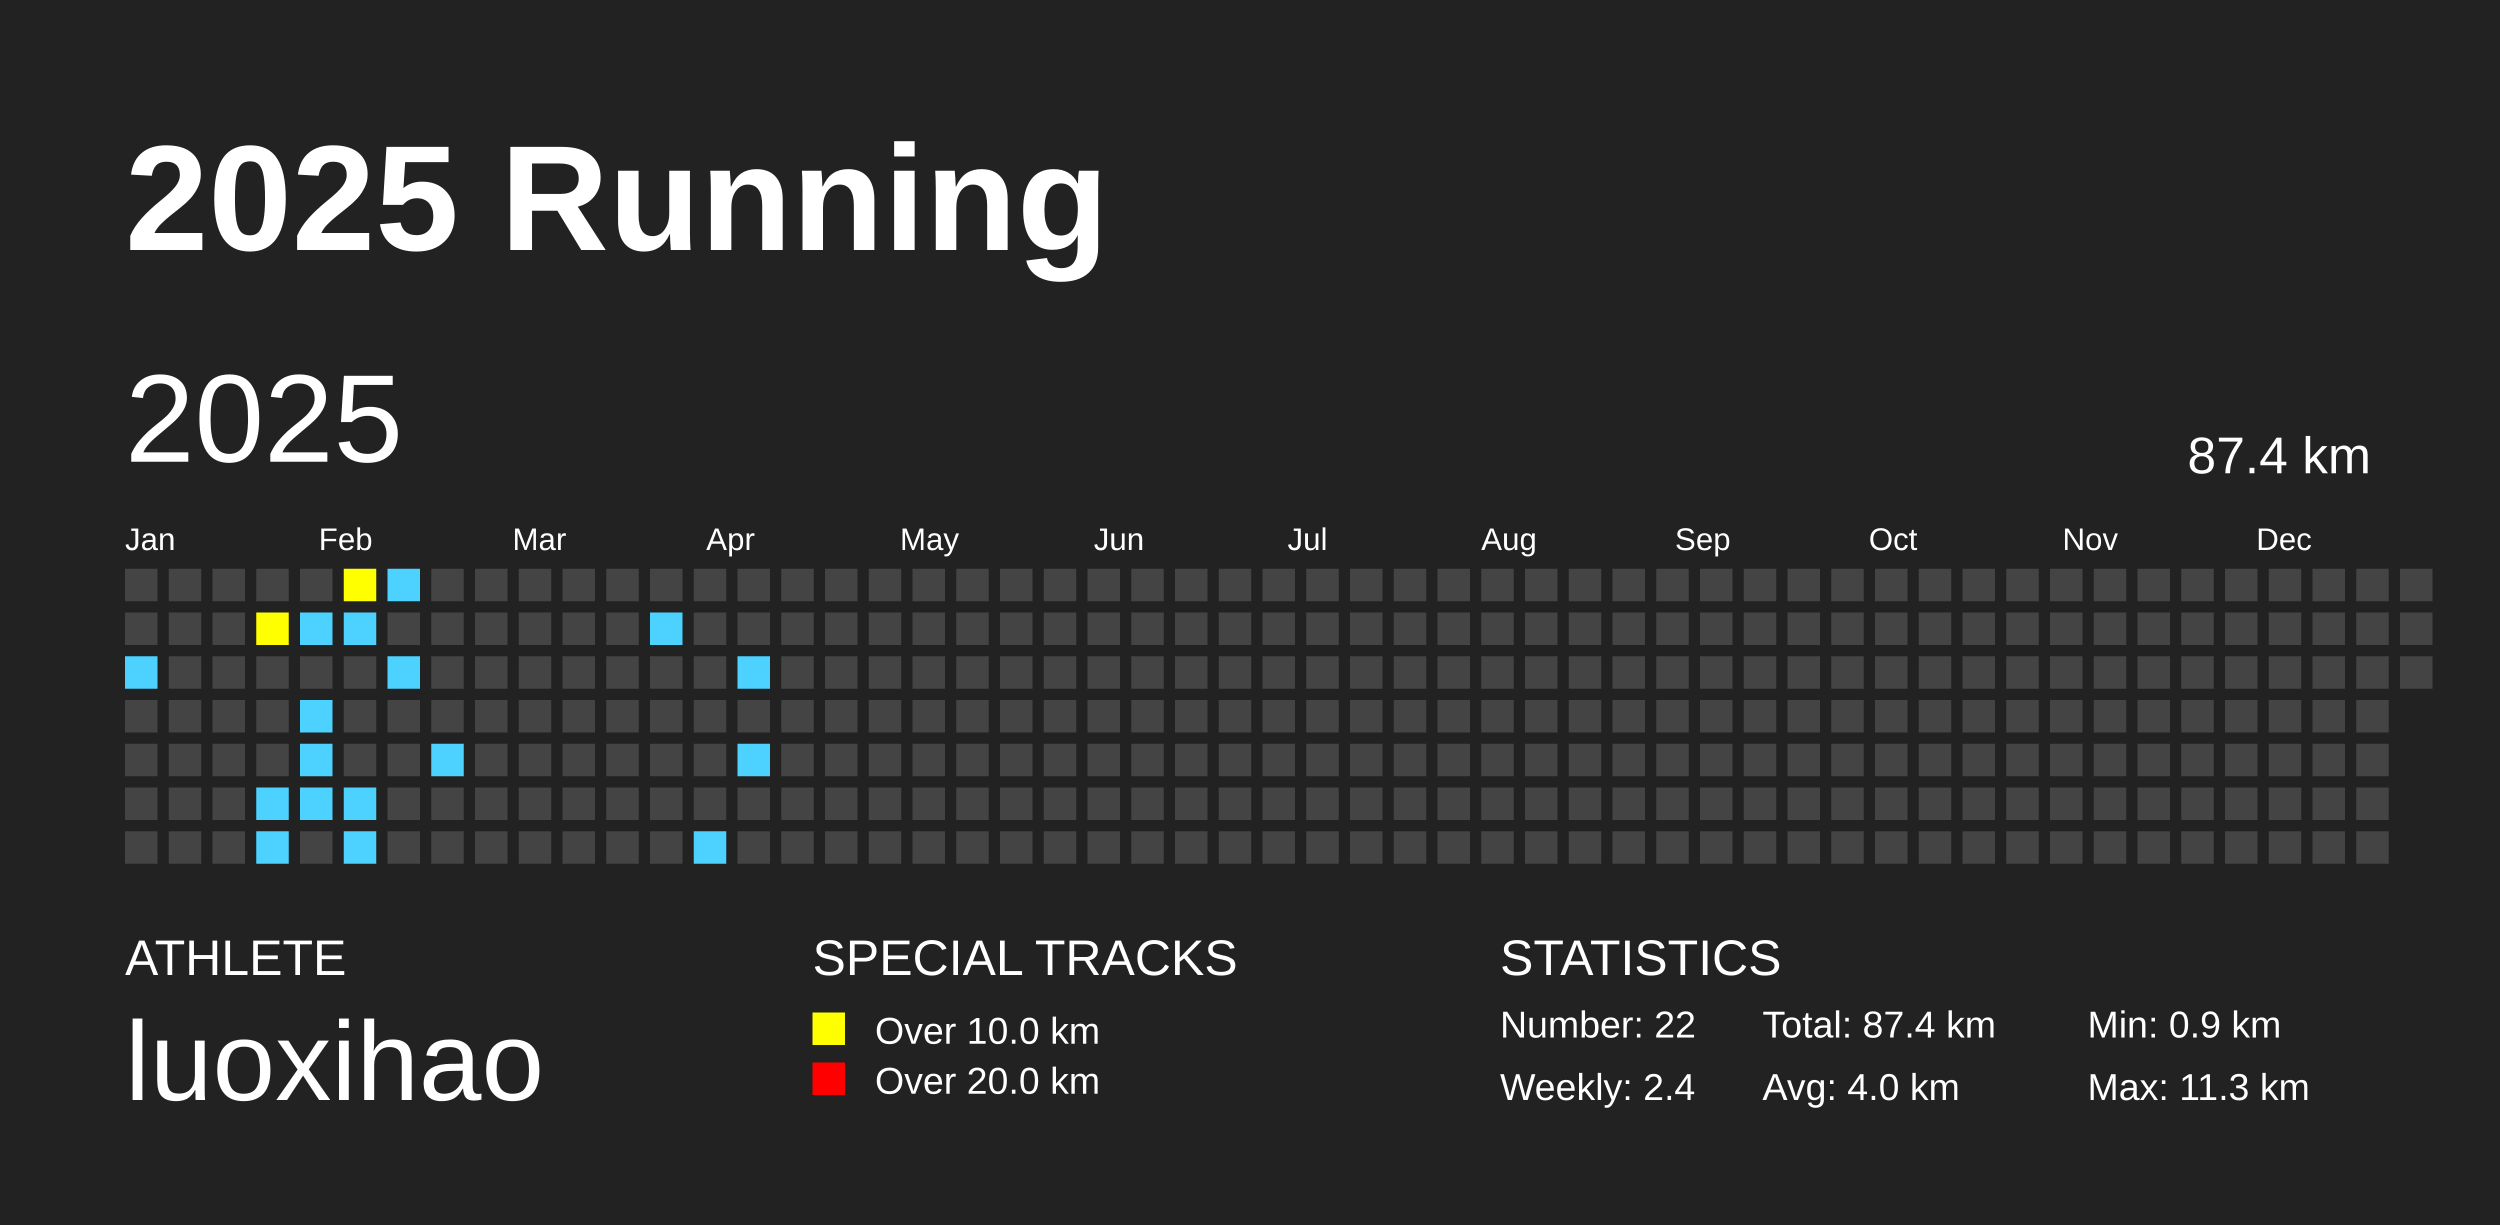
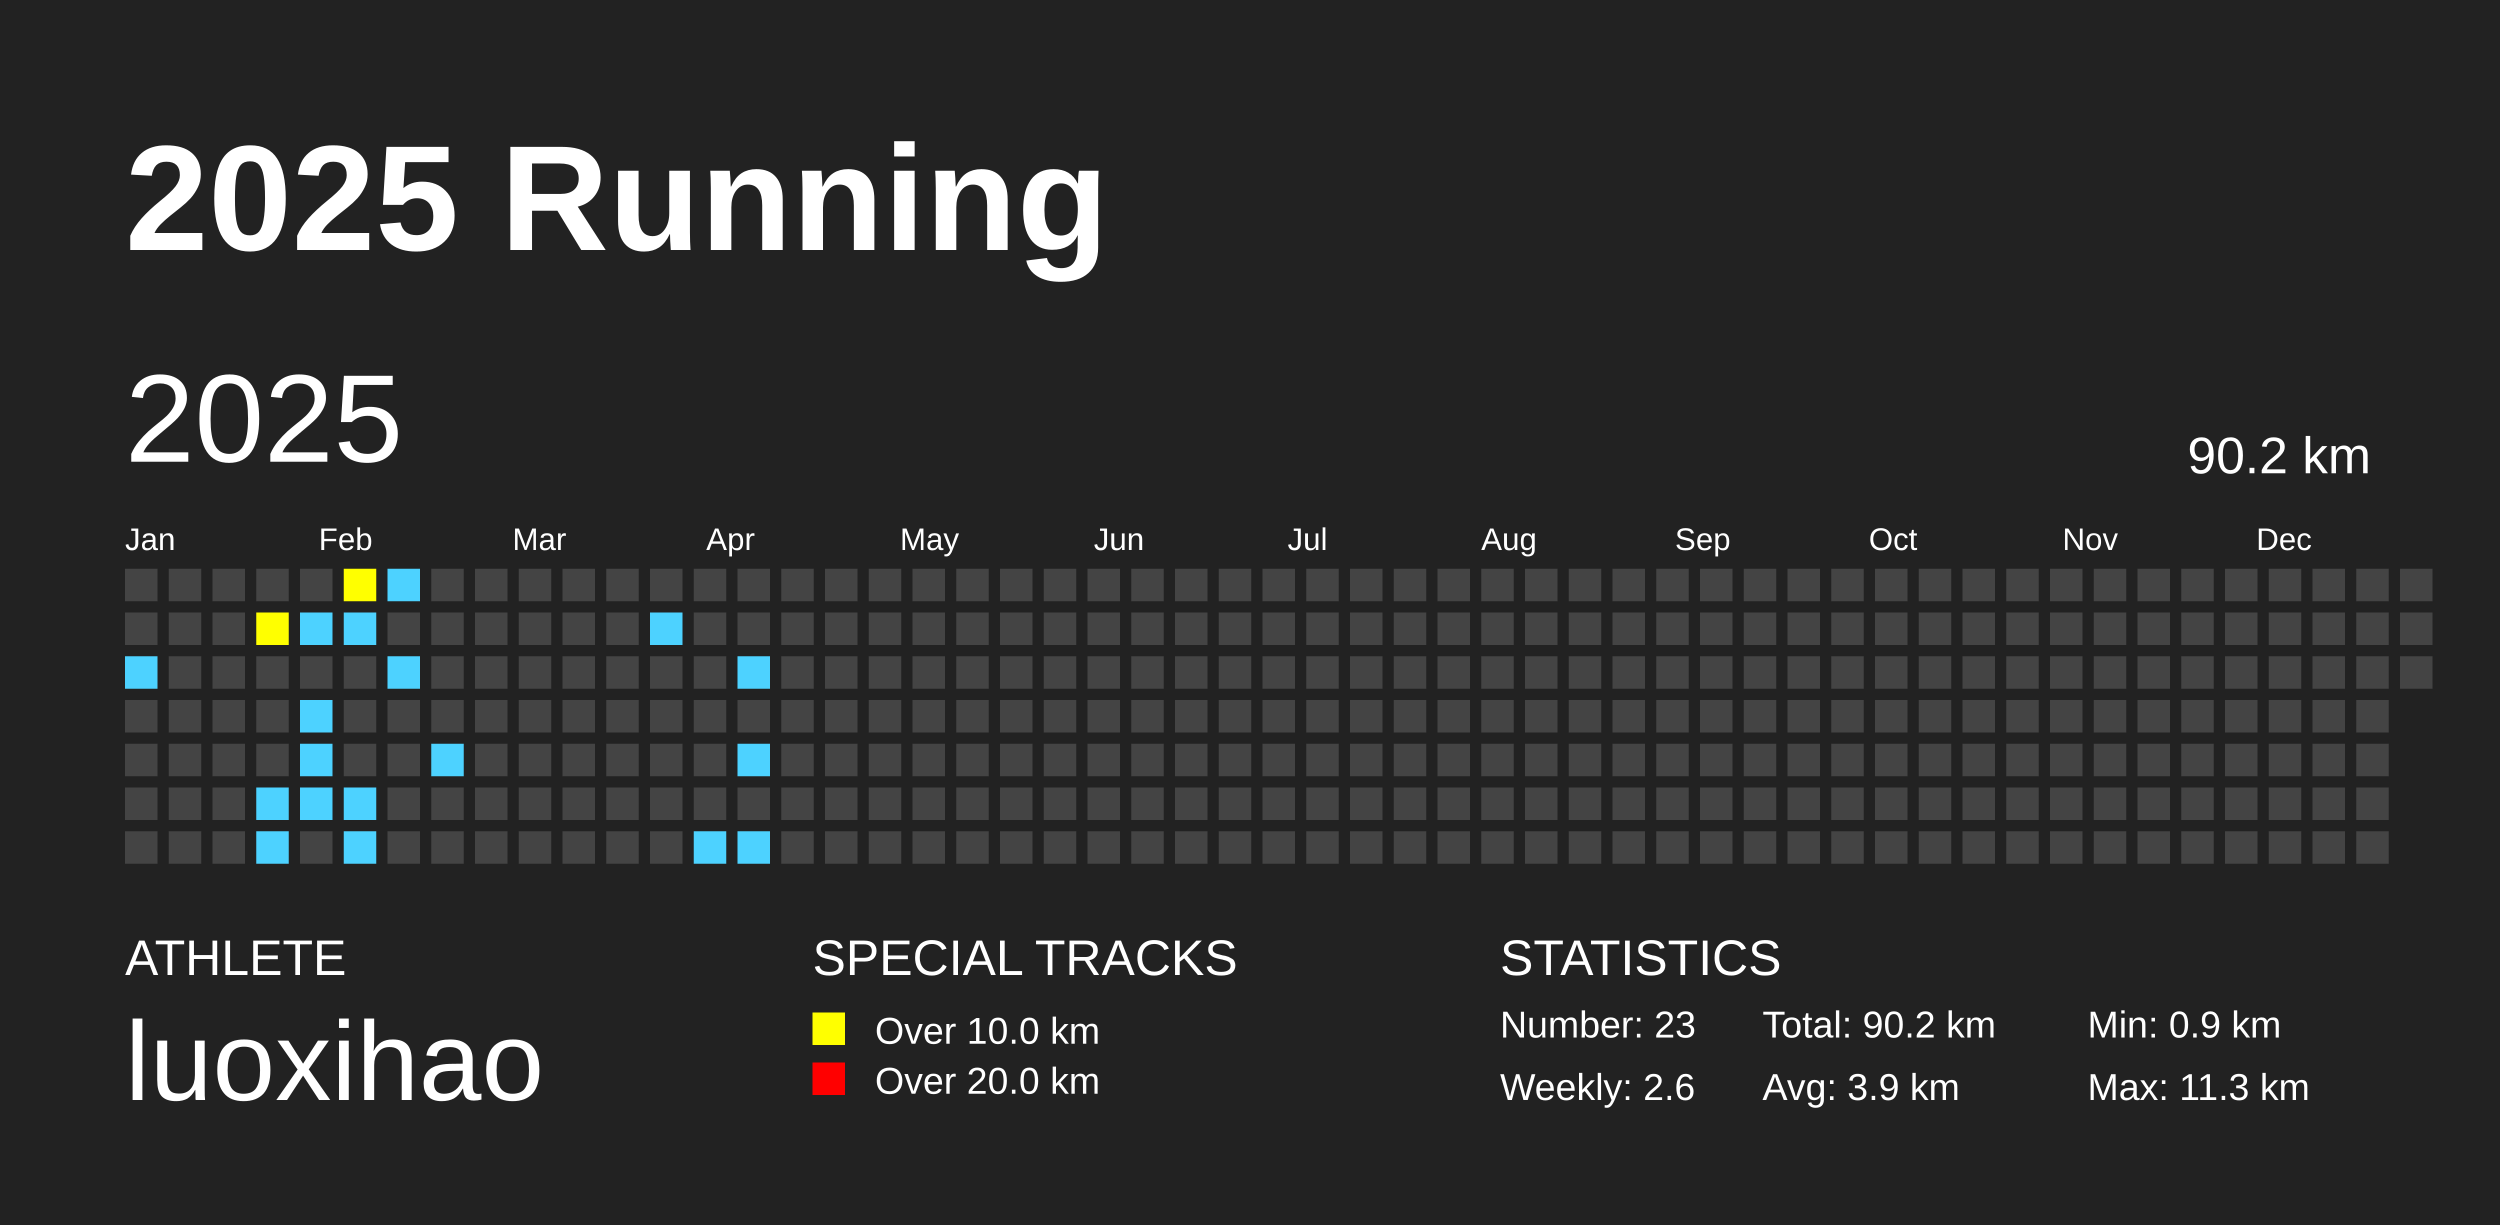
<svg xmlns="http://www.w3.org/2000/svg" baseProfile="full" height="98mm" version="1.1" viewBox="0,0,200,98" width="200mm">
  <defs />
  <rect fill="#222222" height="98" width="200" x="0" y="0" />
  <text fill="#FFFFFF" style="font-size:12px; font-family:Arial; font-weight:bold;" x="10" y="20">2025 Running</text>
  <text fill="#FFFFFF" style="font-size:4px; font-family:Arial" x="10" y="78">ATHLETE</text>
  <text fill="#FFFFFF" style="font-size:9px; font-family:Arial" x="10" y="88">luoxihao</text>
  <text fill="#FFFFFF" style="font-size:4px; font-family:Arial" x="65" y="78">SPECIAL TRACKS</text>
  <rect fill="yellow" height="2.6" width="2.6" x="65" y="81" />
  <text fill="#FFFFFF" style="font-size:3px; font-family:Arial" x="70" y="83.5">Over 10.0 km</text>
  <rect fill="red" height="2.6" width="2.6" x="65" y="85" />
  <text fill="#FFFFFF" style="font-size:3px; font-family:Arial" x="70" y="87.5">Over 20.0 km</text>
  <text fill="#FFFFFF" style="font-size:4px; font-family:Arial" x="120" y="78">STATISTICS</text>
-   <text fill="#FFFFFF" style="font-size:3px; font-family:Arial" x="120" y="83">Number: 22</text>
-   <text fill="#FFFFFF" style="font-size:3px; font-family:Arial" x="120" y="88">Weekly: 2.4</text>
-   <text fill="#FFFFFF" style="font-size:3px; font-family:Arial" x="141" y="83">Total: 87.4 km</text>
-   <text fill="#FFFFFF" style="font-size:3px; font-family:Arial" x="141" y="88">Avg: 4.0 km</text>
+   <text fill="#FFFFFF" style="font-size:3px; font-family:Arial" x="120" y="83">Number: 23</text>
+   <text fill="#FFFFFF" style="font-size:3px; font-family:Arial" x="120" y="88">Weekly: 2.6</text>
+   <text fill="#FFFFFF" style="font-size:3px; font-family:Arial" x="141" y="83">Total: 90.2 km</text>
+   <text fill="#FFFFFF" style="font-size:3px; font-family:Arial" x="141" y="88">Avg: 3.9 km</text>
  <text fill="#FFFFFF" style="font-size:3px; font-family:Arial" x="167" y="83">Min: 0.9 km</text>
  <text fill="#FFFFFF" style="font-size:3px; font-family:Arial" x="167" y="88">Max: 11.3 km</text>
  <text dominant-baseline="hanging" fill="#FFFFFF" style="font-size:10.0px; font-family:Arial;" x="10" y="30">2025</text>
-   <text dominant-baseline="hanging" fill="#FFFFFF" style="font-size:4.125px; font-family:Arial;" x="175" y="35">87.4 km</text>
+   <text dominant-baseline="hanging" fill="#FFFFFF" style="font-size:4.125px; font-family:Arial;" x="175" y="35">90.2 km</text>
  <text fill="#FFFFFF" style="font-size:2.5px; font-family:Arial" x="10.0" y="44">Jan</text>
  <text fill="#FFFFFF" style="font-size:2.5px; font-family:Arial" x="25.5" y="44">Feb</text>
  <text fill="#FFFFFF" style="font-size:2.5px; font-family:Arial" x="41.0" y="44">Mar</text>
  <text fill="#FFFFFF" style="font-size:2.5px; font-family:Arial" x="56.5" y="44">Apr</text>
  <text fill="#FFFFFF" style="font-size:2.5px; font-family:Arial" x="72.0" y="44">May</text>
  <text fill="#FFFFFF" style="font-size:2.5px; font-family:Arial" x="87.5" y="44">Jun</text>
  <text fill="#FFFFFF" style="font-size:2.5px; font-family:Arial" x="103.0" y="44">Jul</text>
  <text fill="#FFFFFF" style="font-size:2.5px; font-family:Arial" x="118.5" y="44">Aug</text>
  <text fill="#FFFFFF" style="font-size:2.5px; font-family:Arial" x="134.0" y="44">Sep</text>
  <text fill="#FFFFFF" style="font-size:2.5px; font-family:Arial" x="149.5" y="44">Oct</text>
  <text fill="#FFFFFF" style="font-size:2.5px; font-family:Arial" x="165.0" y="44">Nov</text>
  <text fill="#FFFFFF" style="font-size:2.5px; font-family:Arial" x="180.5" y="44">Dec</text>
  <rect fill="#444444" height="2.6" width="2.6" x="10.0" y="45.5" />
  <rect fill="#444444" height="2.6" width="2.6" x="10.0" y="49.0" />
  <rect fill="#4DD2FF" height="2.6" width="2.6" x="10.0" y="52.5" />
  <rect fill="#444444" height="2.6" width="2.6" x="10.0" y="56.0" />
  <rect fill="#444444" height="2.6" width="2.6" x="10.0" y="59.5" />
  <rect fill="#444444" height="2.6" width="2.6" x="10.0" y="63.0" />
  <rect fill="#444444" height="2.6" width="2.6" x="10.0" y="66.5" />
  <rect fill="#444444" height="2.6" width="2.6" x="13.5" y="45.5" />
  <rect fill="#444444" height="2.6" width="2.6" x="13.5" y="49.0" />
  <rect fill="#444444" height="2.6" width="2.6" x="13.5" y="52.5" />
  <rect fill="#444444" height="2.6" width="2.6" x="13.5" y="56.0" />
  <rect fill="#444444" height="2.6" width="2.6" x="13.5" y="59.5" />
  <rect fill="#444444" height="2.6" width="2.6" x="13.5" y="63.0" />
  <rect fill="#444444" height="2.6" width="2.6" x="13.5" y="66.5" />
  <rect fill="#444444" height="2.6" width="2.6" x="17.0" y="45.5" />
  <rect fill="#444444" height="2.6" width="2.6" x="17.0" y="49.0" />
  <rect fill="#444444" height="2.6" width="2.6" x="17.0" y="52.5" />
  <rect fill="#444444" height="2.6" width="2.6" x="17.0" y="56.0" />
  <rect fill="#444444" height="2.6" width="2.6" x="17.0" y="59.5" />
  <rect fill="#444444" height="2.6" width="2.6" x="17.0" y="63.0" />
  <rect fill="#444444" height="2.6" width="2.6" x="17.0" y="66.5" />
  <rect fill="#444444" height="2.6" width="2.6" x="20.5" y="45.5" />
  <rect fill="yellow" height="2.6" width="2.6" x="20.5" y="49.0" />
  <rect fill="#444444" height="2.6" width="2.6" x="20.5" y="52.5" />
  <rect fill="#444444" height="2.6" width="2.6" x="20.5" y="56.0" />
  <rect fill="#444444" height="2.6" width="2.6" x="20.5" y="59.5" />
  <rect fill="#4DD2FF" height="2.6" width="2.6" x="20.5" y="63.0" />
  <rect fill="#4DD2FF" height="2.6" width="2.6" x="20.5" y="66.5" />
  <rect fill="#444444" height="2.6" width="2.6" x="24.0" y="45.5" />
  <rect fill="#4DD2FF" height="2.6" width="2.6" x="24.0" y="49.0" />
  <rect fill="#444444" height="2.6" width="2.6" x="24.0" y="52.5" />
  <rect fill="#4DD2FF" height="2.6" width="2.6" x="24.0" y="56.0" />
  <rect fill="#4DD2FF" height="2.6" width="2.6" x="24.0" y="59.5" />
  <rect fill="#4DD2FF" height="2.6" width="2.6" x="24.0" y="63.0" />
  <rect fill="#444444" height="2.6" width="2.6" x="24.0" y="66.5" />
  <rect fill="yellow" height="2.6" width="2.6" x="27.5" y="45.5" />
  <rect fill="#4DD2FF" height="2.6" width="2.6" x="27.5" y="49.0" />
  <rect fill="#444444" height="2.6" width="2.6" x="27.5" y="52.5" />
  <rect fill="#444444" height="2.6" width="2.6" x="27.5" y="56.0" />
  <rect fill="#444444" height="2.6" width="2.6" x="27.5" y="59.5" />
  <rect fill="#4DD2FF" height="2.6" width="2.6" x="27.5" y="63.0" />
  <rect fill="#4DD2FF" height="2.6" width="2.6" x="27.5" y="66.5" />
  <rect fill="#4DD2FF" height="2.6" width="2.6" x="31.0" y="45.5" />
  <rect fill="#444444" height="2.6" width="2.6" x="31.0" y="49.0" />
  <rect fill="#4DD2FF" height="2.6" width="2.6" x="31.0" y="52.5" />
  <rect fill="#444444" height="2.6" width="2.6" x="31.0" y="56.0" />
  <rect fill="#444444" height="2.6" width="2.6" x="31.0" y="59.5" />
  <rect fill="#444444" height="2.6" width="2.6" x="31.0" y="63.0" />
  <rect fill="#444444" height="2.6" width="2.6" x="31.0" y="66.5" />
  <rect fill="#444444" height="2.6" width="2.6" x="34.5" y="45.5" />
  <rect fill="#444444" height="2.6" width="2.6" x="34.5" y="49.0" />
  <rect fill="#444444" height="2.6" width="2.6" x="34.5" y="52.5" />
  <rect fill="#444444" height="2.6" width="2.6" x="34.5" y="56.0" />
  <rect fill="#4DD2FF" height="2.6" width="2.6" x="34.5" y="59.5" />
  <rect fill="#444444" height="2.6" width="2.6" x="34.5" y="63.0" />
  <rect fill="#444444" height="2.6" width="2.6" x="34.5" y="66.5" />
  <rect fill="#444444" height="2.6" width="2.6" x="38.0" y="45.5" />
  <rect fill="#444444" height="2.6" width="2.6" x="38.0" y="49.0" />
  <rect fill="#444444" height="2.6" width="2.6" x="38.0" y="52.5" />
  <rect fill="#444444" height="2.6" width="2.6" x="38.0" y="56.0" />
  <rect fill="#444444" height="2.6" width="2.6" x="38.0" y="59.5" />
  <rect fill="#444444" height="2.6" width="2.6" x="38.0" y="63.0" />
  <rect fill="#444444" height="2.6" width="2.6" x="38.0" y="66.5" />
  <rect fill="#444444" height="2.6" width="2.6" x="41.5" y="45.5" />
  <rect fill="#444444" height="2.6" width="2.6" x="41.5" y="49.0" />
  <rect fill="#444444" height="2.6" width="2.6" x="41.5" y="52.5" />
  <rect fill="#444444" height="2.6" width="2.6" x="41.5" y="56.0" />
  <rect fill="#444444" height="2.6" width="2.6" x="41.5" y="59.5" />
  <rect fill="#444444" height="2.6" width="2.6" x="41.5" y="63.0" />
  <rect fill="#444444" height="2.6" width="2.6" x="41.5" y="66.5" />
  <rect fill="#444444" height="2.6" width="2.6" x="45.0" y="45.5" />
  <rect fill="#444444" height="2.6" width="2.6" x="45.0" y="49.0" />
  <rect fill="#444444" height="2.6" width="2.6" x="45.0" y="52.5" />
  <rect fill="#444444" height="2.6" width="2.6" x="45.0" y="56.0" />
  <rect fill="#444444" height="2.6" width="2.6" x="45.0" y="59.5" />
  <rect fill="#444444" height="2.6" width="2.6" x="45.0" y="63.0" />
  <rect fill="#444444" height="2.6" width="2.6" x="45.0" y="66.5" />
  <rect fill="#444444" height="2.6" width="2.6" x="48.5" y="45.5" />
  <rect fill="#444444" height="2.6" width="2.6" x="48.5" y="49.0" />
  <rect fill="#444444" height="2.6" width="2.6" x="48.5" y="52.5" />
  <rect fill="#444444" height="2.6" width="2.6" x="48.5" y="56.0" />
  <rect fill="#444444" height="2.6" width="2.6" x="48.5" y="59.5" />
  <rect fill="#444444" height="2.6" width="2.6" x="48.5" y="63.0" />
  <rect fill="#444444" height="2.6" width="2.6" x="48.5" y="66.5" />
  <rect fill="#444444" height="2.6" width="2.6" x="52.0" y="45.5" />
  <rect fill="#4DD2FF" height="2.6" width="2.6" x="52.0" y="49.0" />
  <rect fill="#444444" height="2.6" width="2.6" x="52.0" y="52.5" />
  <rect fill="#444444" height="2.6" width="2.6" x="52.0" y="56.0" />
  <rect fill="#444444" height="2.6" width="2.6" x="52.0" y="59.5" />
  <rect fill="#444444" height="2.6" width="2.6" x="52.0" y="63.0" />
  <rect fill="#444444" height="2.6" width="2.6" x="52.0" y="66.5" />
  <rect fill="#444444" height="2.6" width="2.6" x="55.5" y="45.5" />
  <rect fill="#444444" height="2.6" width="2.6" x="55.5" y="49.0" />
  <rect fill="#444444" height="2.6" width="2.6" x="55.5" y="52.5" />
  <rect fill="#444444" height="2.6" width="2.6" x="55.5" y="56.0" />
  <rect fill="#444444" height="2.6" width="2.6" x="55.5" y="59.5" />
  <rect fill="#444444" height="2.6" width="2.6" x="55.5" y="63.0" />
  <rect fill="#4DD2FF" height="2.6" width="2.6" x="55.5" y="66.5" />
  <rect fill="#444444" height="2.6" width="2.6" x="59.0" y="45.5" />
  <rect fill="#444444" height="2.6" width="2.6" x="59.0" y="49.0" />
  <rect fill="#4DD2FF" height="2.6" width="2.6" x="59.0" y="52.5" />
  <rect fill="#444444" height="2.6" width="2.6" x="59.0" y="56.0" />
  <rect fill="#4DD2FF" height="2.6" width="2.6" x="59.0" y="59.5" />
  <rect fill="#444444" height="2.6" width="2.6" x="59.0" y="63.0" />
-   <rect fill="#444444" height="2.6" width="2.6" x="59.0" y="66.5" />
+   <rect fill="#4DD2FF" height="2.6" width="2.6" x="59.0" y="66.5" />
  <rect fill="#444444" height="2.6" width="2.6" x="62.5" y="45.5" />
  <rect fill="#444444" height="2.6" width="2.6" x="62.5" y="49.0" />
  <rect fill="#444444" height="2.6" width="2.6" x="62.5" y="52.5" />
  <rect fill="#444444" height="2.6" width="2.6" x="62.5" y="56.0" />
  <rect fill="#444444" height="2.6" width="2.6" x="62.5" y="59.5" />
  <rect fill="#444444" height="2.6" width="2.6" x="62.5" y="63.0" />
  <rect fill="#444444" height="2.6" width="2.6" x="62.5" y="66.5" />
  <rect fill="#444444" height="2.6" width="2.6" x="66.0" y="45.5" />
  <rect fill="#444444" height="2.6" width="2.6" x="66.0" y="49.0" />
  <rect fill="#444444" height="2.6" width="2.6" x="66.0" y="52.5" />
  <rect fill="#444444" height="2.6" width="2.6" x="66.0" y="56.0" />
  <rect fill="#444444" height="2.6" width="2.6" x="66.0" y="59.5" />
  <rect fill="#444444" height="2.6" width="2.6" x="66.0" y="63.0" />
  <rect fill="#444444" height="2.6" width="2.6" x="66.0" y="66.5" />
  <rect fill="#444444" height="2.6" width="2.6" x="69.5" y="45.5" />
  <rect fill="#444444" height="2.6" width="2.6" x="69.5" y="49.0" />
  <rect fill="#444444" height="2.6" width="2.6" x="69.5" y="52.5" />
  <rect fill="#444444" height="2.6" width="2.6" x="69.5" y="56.0" />
  <rect fill="#444444" height="2.6" width="2.6" x="69.5" y="59.5" />
  <rect fill="#444444" height="2.6" width="2.6" x="69.5" y="63.0" />
  <rect fill="#444444" height="2.6" width="2.6" x="69.5" y="66.5" />
  <rect fill="#444444" height="2.6" width="2.6" x="73.0" y="45.5" />
  <rect fill="#444444" height="2.6" width="2.6" x="73.0" y="49.0" />
  <rect fill="#444444" height="2.6" width="2.6" x="73.0" y="52.5" />
  <rect fill="#444444" height="2.6" width="2.6" x="73.0" y="56.0" />
  <rect fill="#444444" height="2.6" width="2.6" x="73.0" y="59.5" />
  <rect fill="#444444" height="2.6" width="2.6" x="73.0" y="63.0" />
  <rect fill="#444444" height="2.6" width="2.6" x="73.0" y="66.5" />
  <rect fill="#444444" height="2.6" width="2.6" x="76.5" y="45.5" />
  <rect fill="#444444" height="2.6" width="2.6" x="76.5" y="49.0" />
  <rect fill="#444444" height="2.6" width="2.6" x="76.5" y="52.5" />
  <rect fill="#444444" height="2.6" width="2.6" x="76.5" y="56.0" />
  <rect fill="#444444" height="2.6" width="2.6" x="76.5" y="59.5" />
  <rect fill="#444444" height="2.6" width="2.6" x="76.5" y="63.0" />
  <rect fill="#444444" height="2.6" width="2.6" x="76.5" y="66.5" />
  <rect fill="#444444" height="2.6" width="2.6" x="80.0" y="45.5" />
  <rect fill="#444444" height="2.6" width="2.6" x="80.0" y="49.0" />
  <rect fill="#444444" height="2.6" width="2.6" x="80.0" y="52.5" />
  <rect fill="#444444" height="2.6" width="2.6" x="80.0" y="56.0" />
  <rect fill="#444444" height="2.6" width="2.6" x="80.0" y="59.5" />
  <rect fill="#444444" height="2.6" width="2.6" x="80.0" y="63.0" />
  <rect fill="#444444" height="2.6" width="2.6" x="80.0" y="66.5" />
  <rect fill="#444444" height="2.6" width="2.6" x="83.5" y="45.5" />
  <rect fill="#444444" height="2.6" width="2.6" x="83.5" y="49.0" />
  <rect fill="#444444" height="2.6" width="2.6" x="83.5" y="52.5" />
  <rect fill="#444444" height="2.6" width="2.6" x="83.5" y="56.0" />
  <rect fill="#444444" height="2.6" width="2.6" x="83.5" y="59.5" />
  <rect fill="#444444" height="2.6" width="2.6" x="83.5" y="63.0" />
  <rect fill="#444444" height="2.6" width="2.6" x="83.5" y="66.5" />
  <rect fill="#444444" height="2.6" width="2.6" x="87.0" y="45.5" />
  <rect fill="#444444" height="2.6" width="2.6" x="87.0" y="49.0" />
  <rect fill="#444444" height="2.6" width="2.6" x="87.0" y="52.5" />
  <rect fill="#444444" height="2.6" width="2.6" x="87.0" y="56.0" />
  <rect fill="#444444" height="2.6" width="2.6" x="87.0" y="59.5" />
  <rect fill="#444444" height="2.6" width="2.6" x="87.0" y="63.0" />
  <rect fill="#444444" height="2.6" width="2.6" x="87.0" y="66.5" />
  <rect fill="#444444" height="2.6" width="2.6" x="90.5" y="45.5" />
  <rect fill="#444444" height="2.6" width="2.6" x="90.5" y="49.0" />
  <rect fill="#444444" height="2.6" width="2.6" x="90.5" y="52.5" />
  <rect fill="#444444" height="2.6" width="2.6" x="90.5" y="56.0" />
  <rect fill="#444444" height="2.6" width="2.6" x="90.5" y="59.5" />
  <rect fill="#444444" height="2.6" width="2.6" x="90.5" y="63.0" />
  <rect fill="#444444" height="2.6" width="2.6" x="90.5" y="66.5" />
  <rect fill="#444444" height="2.6" width="2.6" x="94.0" y="45.5" />
  <rect fill="#444444" height="2.6" width="2.6" x="94.0" y="49.0" />
  <rect fill="#444444" height="2.6" width="2.6" x="94.0" y="52.5" />
  <rect fill="#444444" height="2.6" width="2.6" x="94.0" y="56.0" />
  <rect fill="#444444" height="2.6" width="2.6" x="94.0" y="59.5" />
  <rect fill="#444444" height="2.6" width="2.6" x="94.0" y="63.0" />
  <rect fill="#444444" height="2.6" width="2.6" x="94.0" y="66.5" />
  <rect fill="#444444" height="2.6" width="2.6" x="97.5" y="45.5" />
  <rect fill="#444444" height="2.6" width="2.6" x="97.5" y="49.0" />
  <rect fill="#444444" height="2.6" width="2.6" x="97.5" y="52.5" />
  <rect fill="#444444" height="2.6" width="2.6" x="97.5" y="56.0" />
  <rect fill="#444444" height="2.6" width="2.6" x="97.5" y="59.5" />
  <rect fill="#444444" height="2.6" width="2.6" x="97.5" y="63.0" />
  <rect fill="#444444" height="2.6" width="2.6" x="97.5" y="66.5" />
  <rect fill="#444444" height="2.6" width="2.6" x="101.0" y="45.5" />
  <rect fill="#444444" height="2.6" width="2.6" x="101.0" y="49.0" />
  <rect fill="#444444" height="2.6" width="2.6" x="101.0" y="52.5" />
  <rect fill="#444444" height="2.6" width="2.6" x="101.0" y="56.0" />
  <rect fill="#444444" height="2.6" width="2.6" x="101.0" y="59.5" />
  <rect fill="#444444" height="2.6" width="2.6" x="101.0" y="63.0" />
  <rect fill="#444444" height="2.6" width="2.6" x="101.0" y="66.5" />
  <rect fill="#444444" height="2.6" width="2.6" x="104.5" y="45.5" />
  <rect fill="#444444" height="2.6" width="2.6" x="104.5" y="49.0" />
  <rect fill="#444444" height="2.6" width="2.6" x="104.5" y="52.5" />
  <rect fill="#444444" height="2.6" width="2.6" x="104.5" y="56.0" />
  <rect fill="#444444" height="2.6" width="2.6" x="104.5" y="59.5" />
  <rect fill="#444444" height="2.6" width="2.6" x="104.5" y="63.0" />
  <rect fill="#444444" height="2.6" width="2.6" x="104.5" y="66.5" />
  <rect fill="#444444" height="2.6" width="2.6" x="108.0" y="45.5" />
  <rect fill="#444444" height="2.6" width="2.6" x="108.0" y="49.0" />
  <rect fill="#444444" height="2.6" width="2.6" x="108.0" y="52.5" />
  <rect fill="#444444" height="2.6" width="2.6" x="108.0" y="56.0" />
  <rect fill="#444444" height="2.6" width="2.6" x="108.0" y="59.5" />
  <rect fill="#444444" height="2.6" width="2.6" x="108.0" y="63.0" />
  <rect fill="#444444" height="2.6" width="2.6" x="108.0" y="66.5" />
  <rect fill="#444444" height="2.6" width="2.6" x="111.5" y="45.5" />
  <rect fill="#444444" height="2.6" width="2.6" x="111.5" y="49.0" />
  <rect fill="#444444" height="2.6" width="2.6" x="111.5" y="52.5" />
  <rect fill="#444444" height="2.6" width="2.6" x="111.5" y="56.0" />
  <rect fill="#444444" height="2.6" width="2.6" x="111.5" y="59.5" />
  <rect fill="#444444" height="2.6" width="2.6" x="111.5" y="63.0" />
  <rect fill="#444444" height="2.6" width="2.6" x="111.5" y="66.5" />
  <rect fill="#444444" height="2.6" width="2.6" x="115.0" y="45.5" />
  <rect fill="#444444" height="2.6" width="2.6" x="115.0" y="49.0" />
  <rect fill="#444444" height="2.6" width="2.6" x="115.0" y="52.5" />
  <rect fill="#444444" height="2.6" width="2.6" x="115.0" y="56.0" />
  <rect fill="#444444" height="2.6" width="2.6" x="115.0" y="59.5" />
  <rect fill="#444444" height="2.6" width="2.6" x="115.0" y="63.0" />
  <rect fill="#444444" height="2.6" width="2.6" x="115.0" y="66.5" />
  <rect fill="#444444" height="2.6" width="2.6" x="118.5" y="45.5" />
  <rect fill="#444444" height="2.6" width="2.6" x="118.5" y="49.0" />
  <rect fill="#444444" height="2.6" width="2.6" x="118.5" y="52.5" />
  <rect fill="#444444" height="2.6" width="2.6" x="118.5" y="56.0" />
  <rect fill="#444444" height="2.6" width="2.6" x="118.5" y="59.5" />
  <rect fill="#444444" height="2.6" width="2.6" x="118.5" y="63.0" />
  <rect fill="#444444" height="2.6" width="2.6" x="118.5" y="66.5" />
  <rect fill="#444444" height="2.6" width="2.6" x="122.0" y="45.5" />
  <rect fill="#444444" height="2.6" width="2.6" x="122.0" y="49.0" />
  <rect fill="#444444" height="2.6" width="2.6" x="122.0" y="52.5" />
  <rect fill="#444444" height="2.6" width="2.6" x="122.0" y="56.0" />
  <rect fill="#444444" height="2.6" width="2.6" x="122.0" y="59.5" />
  <rect fill="#444444" height="2.6" width="2.6" x="122.0" y="63.0" />
  <rect fill="#444444" height="2.6" width="2.6" x="122.0" y="66.5" />
  <rect fill="#444444" height="2.6" width="2.6" x="125.5" y="45.5" />
  <rect fill="#444444" height="2.6" width="2.6" x="125.5" y="49.0" />
  <rect fill="#444444" height="2.6" width="2.6" x="125.5" y="52.5" />
  <rect fill="#444444" height="2.6" width="2.6" x="125.5" y="56.0" />
  <rect fill="#444444" height="2.6" width="2.6" x="125.5" y="59.5" />
  <rect fill="#444444" height="2.6" width="2.6" x="125.5" y="63.0" />
  <rect fill="#444444" height="2.6" width="2.6" x="125.5" y="66.5" />
  <rect fill="#444444" height="2.6" width="2.6" x="129.0" y="45.5" />
  <rect fill="#444444" height="2.6" width="2.6" x="129.0" y="49.0" />
  <rect fill="#444444" height="2.6" width="2.6" x="129.0" y="52.5" />
  <rect fill="#444444" height="2.6" width="2.6" x="129.0" y="56.0" />
  <rect fill="#444444" height="2.6" width="2.6" x="129.0" y="59.5" />
  <rect fill="#444444" height="2.6" width="2.6" x="129.0" y="63.0" />
  <rect fill="#444444" height="2.6" width="2.6" x="129.0" y="66.5" />
  <rect fill="#444444" height="2.6" width="2.6" x="132.5" y="45.5" />
  <rect fill="#444444" height="2.6" width="2.6" x="132.5" y="49.0" />
  <rect fill="#444444" height="2.6" width="2.6" x="132.5" y="52.5" />
  <rect fill="#444444" height="2.6" width="2.6" x="132.5" y="56.0" />
  <rect fill="#444444" height="2.6" width="2.6" x="132.5" y="59.5" />
  <rect fill="#444444" height="2.6" width="2.6" x="132.5" y="63.0" />
  <rect fill="#444444" height="2.6" width="2.6" x="132.5" y="66.5" />
  <rect fill="#444444" height="2.6" width="2.6" x="136.0" y="45.5" />
  <rect fill="#444444" height="2.6" width="2.6" x="136.0" y="49.0" />
  <rect fill="#444444" height="2.6" width="2.6" x="136.0" y="52.5" />
  <rect fill="#444444" height="2.6" width="2.6" x="136.0" y="56.0" />
  <rect fill="#444444" height="2.6" width="2.6" x="136.0" y="59.5" />
  <rect fill="#444444" height="2.6" width="2.6" x="136.0" y="63.0" />
  <rect fill="#444444" height="2.6" width="2.6" x="136.0" y="66.5" />
  <rect fill="#444444" height="2.6" width="2.6" x="139.5" y="45.5" />
  <rect fill="#444444" height="2.6" width="2.6" x="139.5" y="49.0" />
  <rect fill="#444444" height="2.6" width="2.6" x="139.5" y="52.5" />
  <rect fill="#444444" height="2.6" width="2.6" x="139.5" y="56.0" />
  <rect fill="#444444" height="2.6" width="2.6" x="139.5" y="59.5" />
  <rect fill="#444444" height="2.6" width="2.6" x="139.5" y="63.0" />
  <rect fill="#444444" height="2.6" width="2.6" x="139.5" y="66.5" />
  <rect fill="#444444" height="2.6" width="2.6" x="143.0" y="45.5" />
  <rect fill="#444444" height="2.6" width="2.6" x="143.0" y="49.0" />
  <rect fill="#444444" height="2.6" width="2.6" x="143.0" y="52.5" />
  <rect fill="#444444" height="2.6" width="2.6" x="143.0" y="56.0" />
  <rect fill="#444444" height="2.6" width="2.6" x="143.0" y="59.5" />
  <rect fill="#444444" height="2.6" width="2.6" x="143.0" y="63.0" />
  <rect fill="#444444" height="2.6" width="2.6" x="143.0" y="66.5" />
  <rect fill="#444444" height="2.6" width="2.6" x="146.5" y="45.5" />
  <rect fill="#444444" height="2.6" width="2.6" x="146.5" y="49.0" />
  <rect fill="#444444" height="2.6" width="2.6" x="146.5" y="52.5" />
  <rect fill="#444444" height="2.6" width="2.6" x="146.5" y="56.0" />
  <rect fill="#444444" height="2.6" width="2.6" x="146.5" y="59.5" />
  <rect fill="#444444" height="2.6" width="2.6" x="146.5" y="63.0" />
  <rect fill="#444444" height="2.6" width="2.6" x="146.5" y="66.5" />
  <rect fill="#444444" height="2.6" width="2.6" x="150.0" y="45.5" />
  <rect fill="#444444" height="2.6" width="2.6" x="150.0" y="49.0" />
  <rect fill="#444444" height="2.6" width="2.6" x="150.0" y="52.5" />
  <rect fill="#444444" height="2.6" width="2.6" x="150.0" y="56.0" />
  <rect fill="#444444" height="2.6" width="2.6" x="150.0" y="59.5" />
  <rect fill="#444444" height="2.6" width="2.6" x="150.0" y="63.0" />
  <rect fill="#444444" height="2.6" width="2.6" x="150.0" y="66.5" />
  <rect fill="#444444" height="2.6" width="2.6" x="153.5" y="45.5" />
  <rect fill="#444444" height="2.6" width="2.6" x="153.5" y="49.0" />
  <rect fill="#444444" height="2.6" width="2.6" x="153.5" y="52.5" />
  <rect fill="#444444" height="2.6" width="2.6" x="153.5" y="56.0" />
  <rect fill="#444444" height="2.6" width="2.6" x="153.5" y="59.5" />
  <rect fill="#444444" height="2.6" width="2.6" x="153.5" y="63.0" />
  <rect fill="#444444" height="2.6" width="2.6" x="153.5" y="66.5" />
  <rect fill="#444444" height="2.6" width="2.6" x="157.0" y="45.5" />
  <rect fill="#444444" height="2.6" width="2.6" x="157.0" y="49.0" />
  <rect fill="#444444" height="2.6" width="2.6" x="157.0" y="52.5" />
  <rect fill="#444444" height="2.6" width="2.6" x="157.0" y="56.0" />
  <rect fill="#444444" height="2.6" width="2.6" x="157.0" y="59.5" />
  <rect fill="#444444" height="2.6" width="2.6" x="157.0" y="63.0" />
  <rect fill="#444444" height="2.6" width="2.6" x="157.0" y="66.5" />
  <rect fill="#444444" height="2.6" width="2.6" x="160.5" y="45.5" />
  <rect fill="#444444" height="2.6" width="2.6" x="160.5" y="49.0" />
  <rect fill="#444444" height="2.6" width="2.6" x="160.5" y="52.5" />
  <rect fill="#444444" height="2.6" width="2.6" x="160.5" y="56.0" />
  <rect fill="#444444" height="2.6" width="2.6" x="160.5" y="59.5" />
  <rect fill="#444444" height="2.6" width="2.6" x="160.5" y="63.0" />
  <rect fill="#444444" height="2.6" width="2.6" x="160.5" y="66.5" />
  <rect fill="#444444" height="2.6" width="2.6" x="164.0" y="45.5" />
  <rect fill="#444444" height="2.6" width="2.6" x="164.0" y="49.0" />
  <rect fill="#444444" height="2.6" width="2.6" x="164.0" y="52.5" />
  <rect fill="#444444" height="2.6" width="2.6" x="164.0" y="56.0" />
  <rect fill="#444444" height="2.6" width="2.6" x="164.0" y="59.5" />
  <rect fill="#444444" height="2.6" width="2.6" x="164.0" y="63.0" />
  <rect fill="#444444" height="2.6" width="2.6" x="164.0" y="66.5" />
  <rect fill="#444444" height="2.6" width="2.6" x="167.5" y="45.5" />
  <rect fill="#444444" height="2.6" width="2.6" x="167.5" y="49.0" />
  <rect fill="#444444" height="2.6" width="2.6" x="167.5" y="52.5" />
  <rect fill="#444444" height="2.6" width="2.6" x="167.5" y="56.0" />
  <rect fill="#444444" height="2.6" width="2.6" x="167.5" y="59.5" />
  <rect fill="#444444" height="2.6" width="2.6" x="167.5" y="63.0" />
  <rect fill="#444444" height="2.6" width="2.6" x="167.5" y="66.5" />
  <rect fill="#444444" height="2.6" width="2.6" x="171.0" y="45.5" />
  <rect fill="#444444" height="2.6" width="2.6" x="171.0" y="49.0" />
  <rect fill="#444444" height="2.6" width="2.6" x="171.0" y="52.5" />
  <rect fill="#444444" height="2.6" width="2.6" x="171.0" y="56.0" />
  <rect fill="#444444" height="2.6" width="2.6" x="171.0" y="59.5" />
  <rect fill="#444444" height="2.6" width="2.6" x="171.0" y="63.0" />
  <rect fill="#444444" height="2.6" width="2.6" x="171.0" y="66.5" />
  <rect fill="#444444" height="2.6" width="2.6" x="174.5" y="45.5" />
  <rect fill="#444444" height="2.6" width="2.6" x="174.5" y="49.0" />
  <rect fill="#444444" height="2.6" width="2.6" x="174.5" y="52.5" />
  <rect fill="#444444" height="2.6" width="2.6" x="174.5" y="56.0" />
  <rect fill="#444444" height="2.6" width="2.6" x="174.5" y="59.5" />
  <rect fill="#444444" height="2.6" width="2.6" x="174.5" y="63.0" />
  <rect fill="#444444" height="2.6" width="2.6" x="174.5" y="66.5" />
  <rect fill="#444444" height="2.6" width="2.6" x="178.0" y="45.5" />
  <rect fill="#444444" height="2.6" width="2.6" x="178.0" y="49.0" />
  <rect fill="#444444" height="2.6" width="2.6" x="178.0" y="52.5" />
  <rect fill="#444444" height="2.6" width="2.6" x="178.0" y="56.0" />
  <rect fill="#444444" height="2.6" width="2.6" x="178.0" y="59.5" />
  <rect fill="#444444" height="2.6" width="2.6" x="178.0" y="63.0" />
  <rect fill="#444444" height="2.6" width="2.6" x="178.0" y="66.5" />
  <rect fill="#444444" height="2.6" width="2.6" x="181.5" y="45.5" />
  <rect fill="#444444" height="2.6" width="2.6" x="181.5" y="49.0" />
  <rect fill="#444444" height="2.6" width="2.6" x="181.5" y="52.5" />
  <rect fill="#444444" height="2.6" width="2.6" x="181.5" y="56.0" />
  <rect fill="#444444" height="2.6" width="2.6" x="181.5" y="59.5" />
  <rect fill="#444444" height="2.6" width="2.6" x="181.5" y="63.0" />
  <rect fill="#444444" height="2.6" width="2.6" x="181.5" y="66.5" />
  <rect fill="#444444" height="2.6" width="2.6" x="185.0" y="45.5" />
  <rect fill="#444444" height="2.6" width="2.6" x="185.0" y="49.0" />
  <rect fill="#444444" height="2.6" width="2.6" x="185.0" y="52.5" />
  <rect fill="#444444" height="2.6" width="2.6" x="185.0" y="56.0" />
  <rect fill="#444444" height="2.6" width="2.6" x="185.0" y="59.5" />
  <rect fill="#444444" height="2.6" width="2.6" x="185.0" y="63.0" />
  <rect fill="#444444" height="2.6" width="2.6" x="185.0" y="66.5" />
  <rect fill="#444444" height="2.6" width="2.6" x="188.5" y="45.5" />
  <rect fill="#444444" height="2.6" width="2.6" x="188.5" y="49.0" />
  <rect fill="#444444" height="2.6" width="2.6" x="188.5" y="52.5" />
  <rect fill="#444444" height="2.6" width="2.6" x="188.5" y="56.0" />
  <rect fill="#444444" height="2.6" width="2.6" x="188.5" y="59.5" />
  <rect fill="#444444" height="2.6" width="2.6" x="188.5" y="63.0" />
  <rect fill="#444444" height="2.6" width="2.6" x="188.5" y="66.5" />
  <rect fill="#444444" height="2.6" width="2.6" x="192.0" y="45.5" />
  <rect fill="#444444" height="2.6" width="2.6" x="192.0" y="49.0" />
  <rect fill="#444444" height="2.6" width="2.6" x="192.0" y="52.5" />
</svg>
